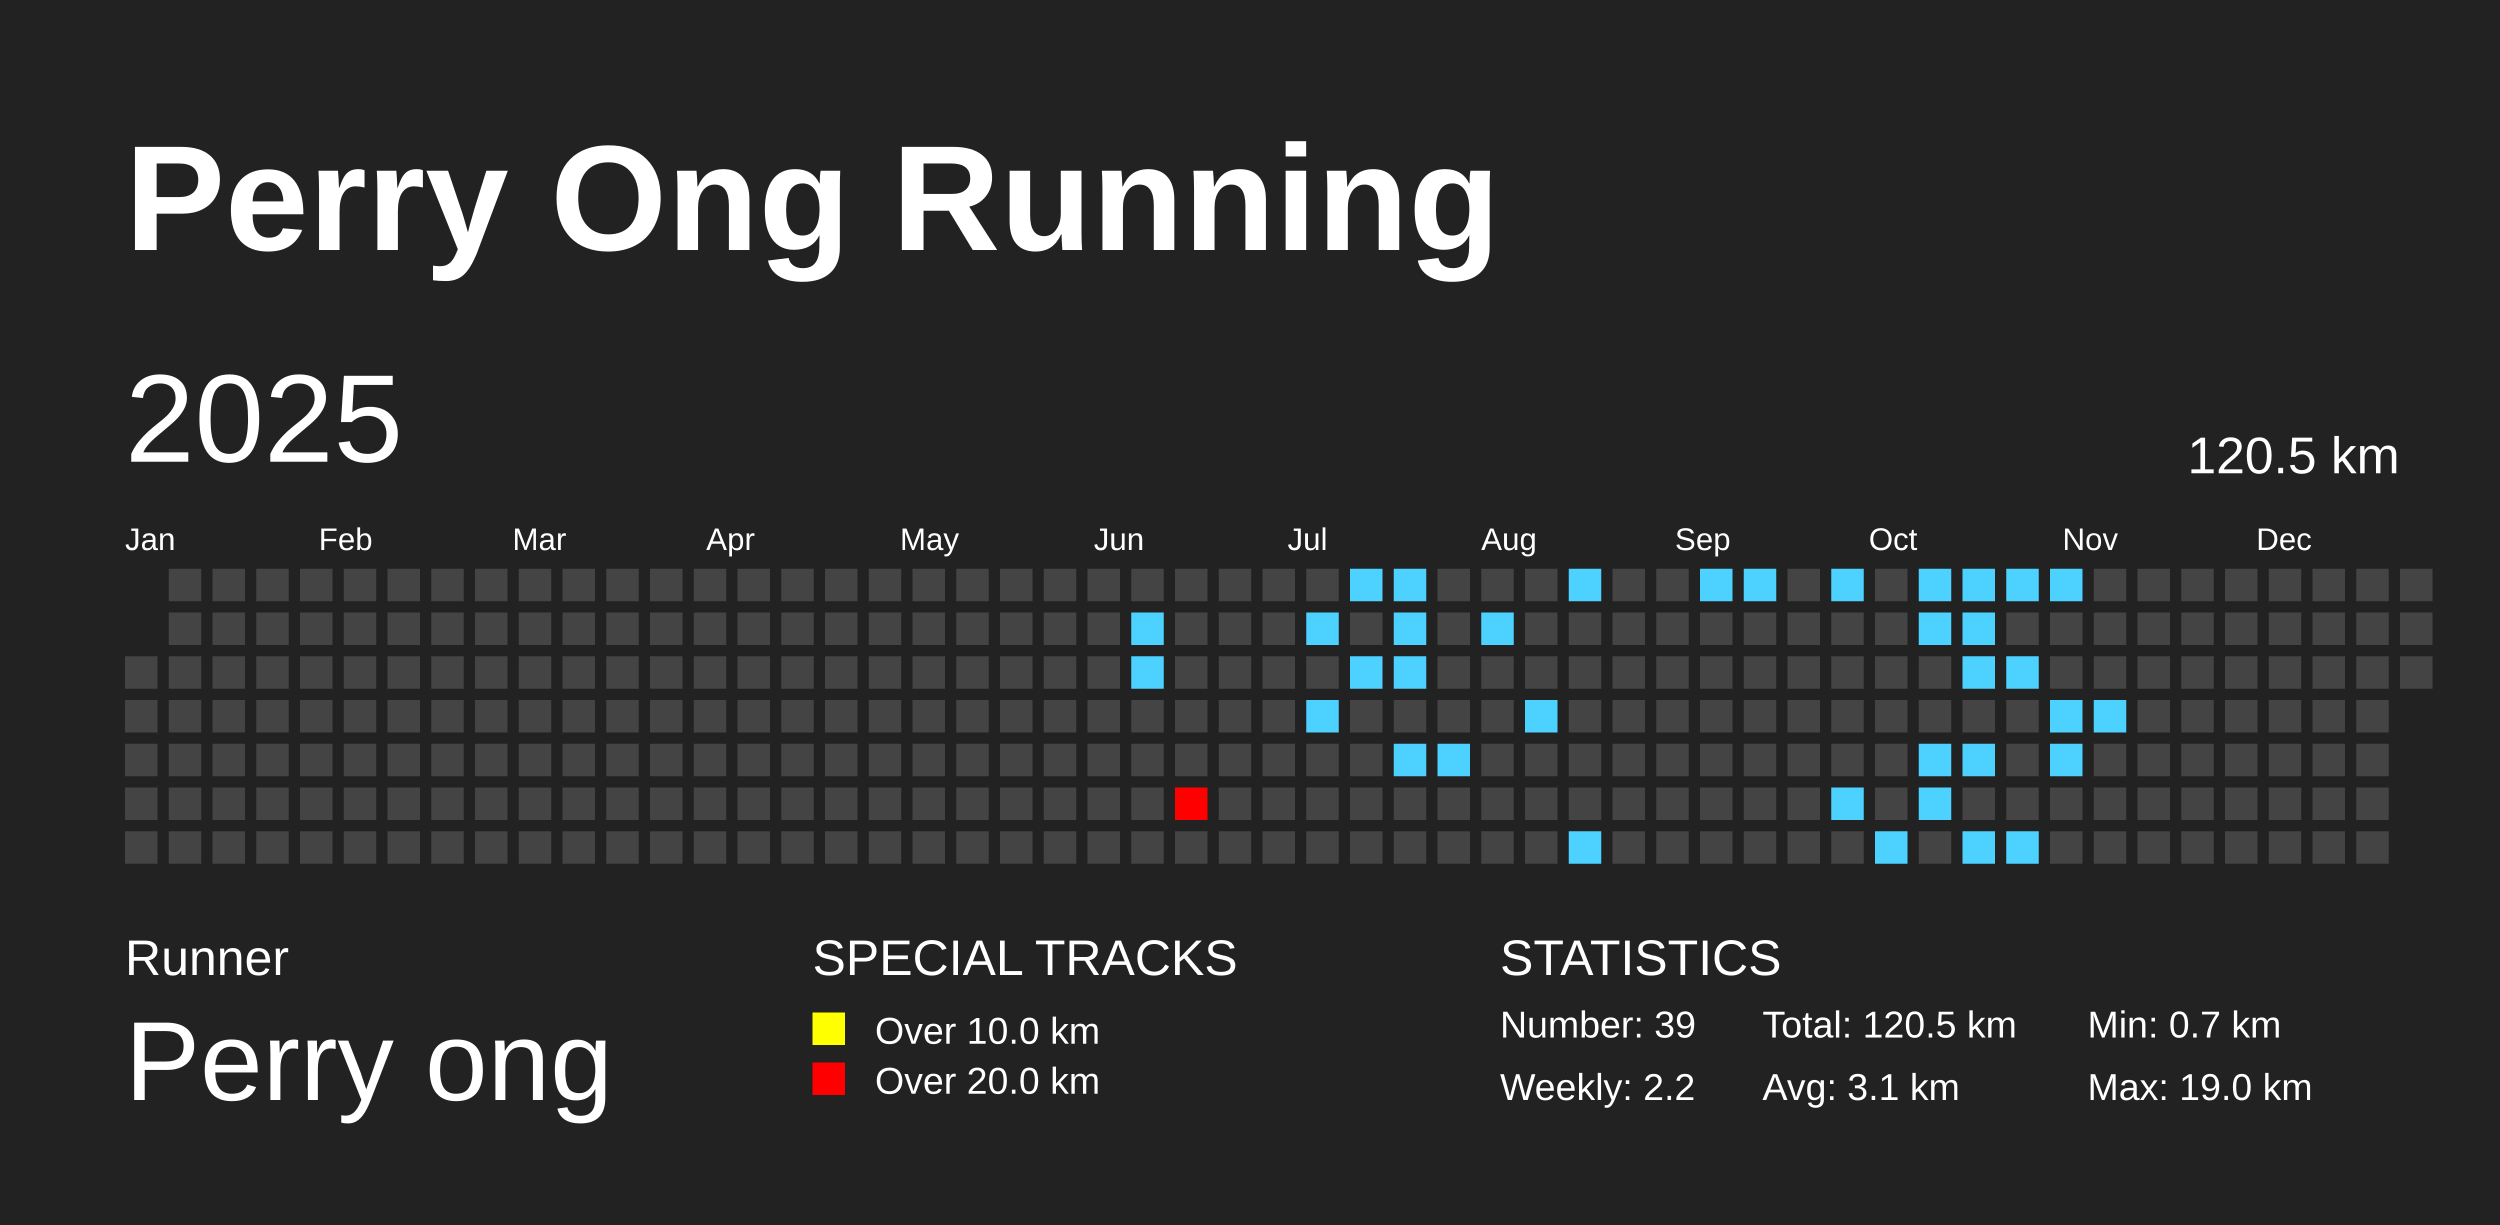
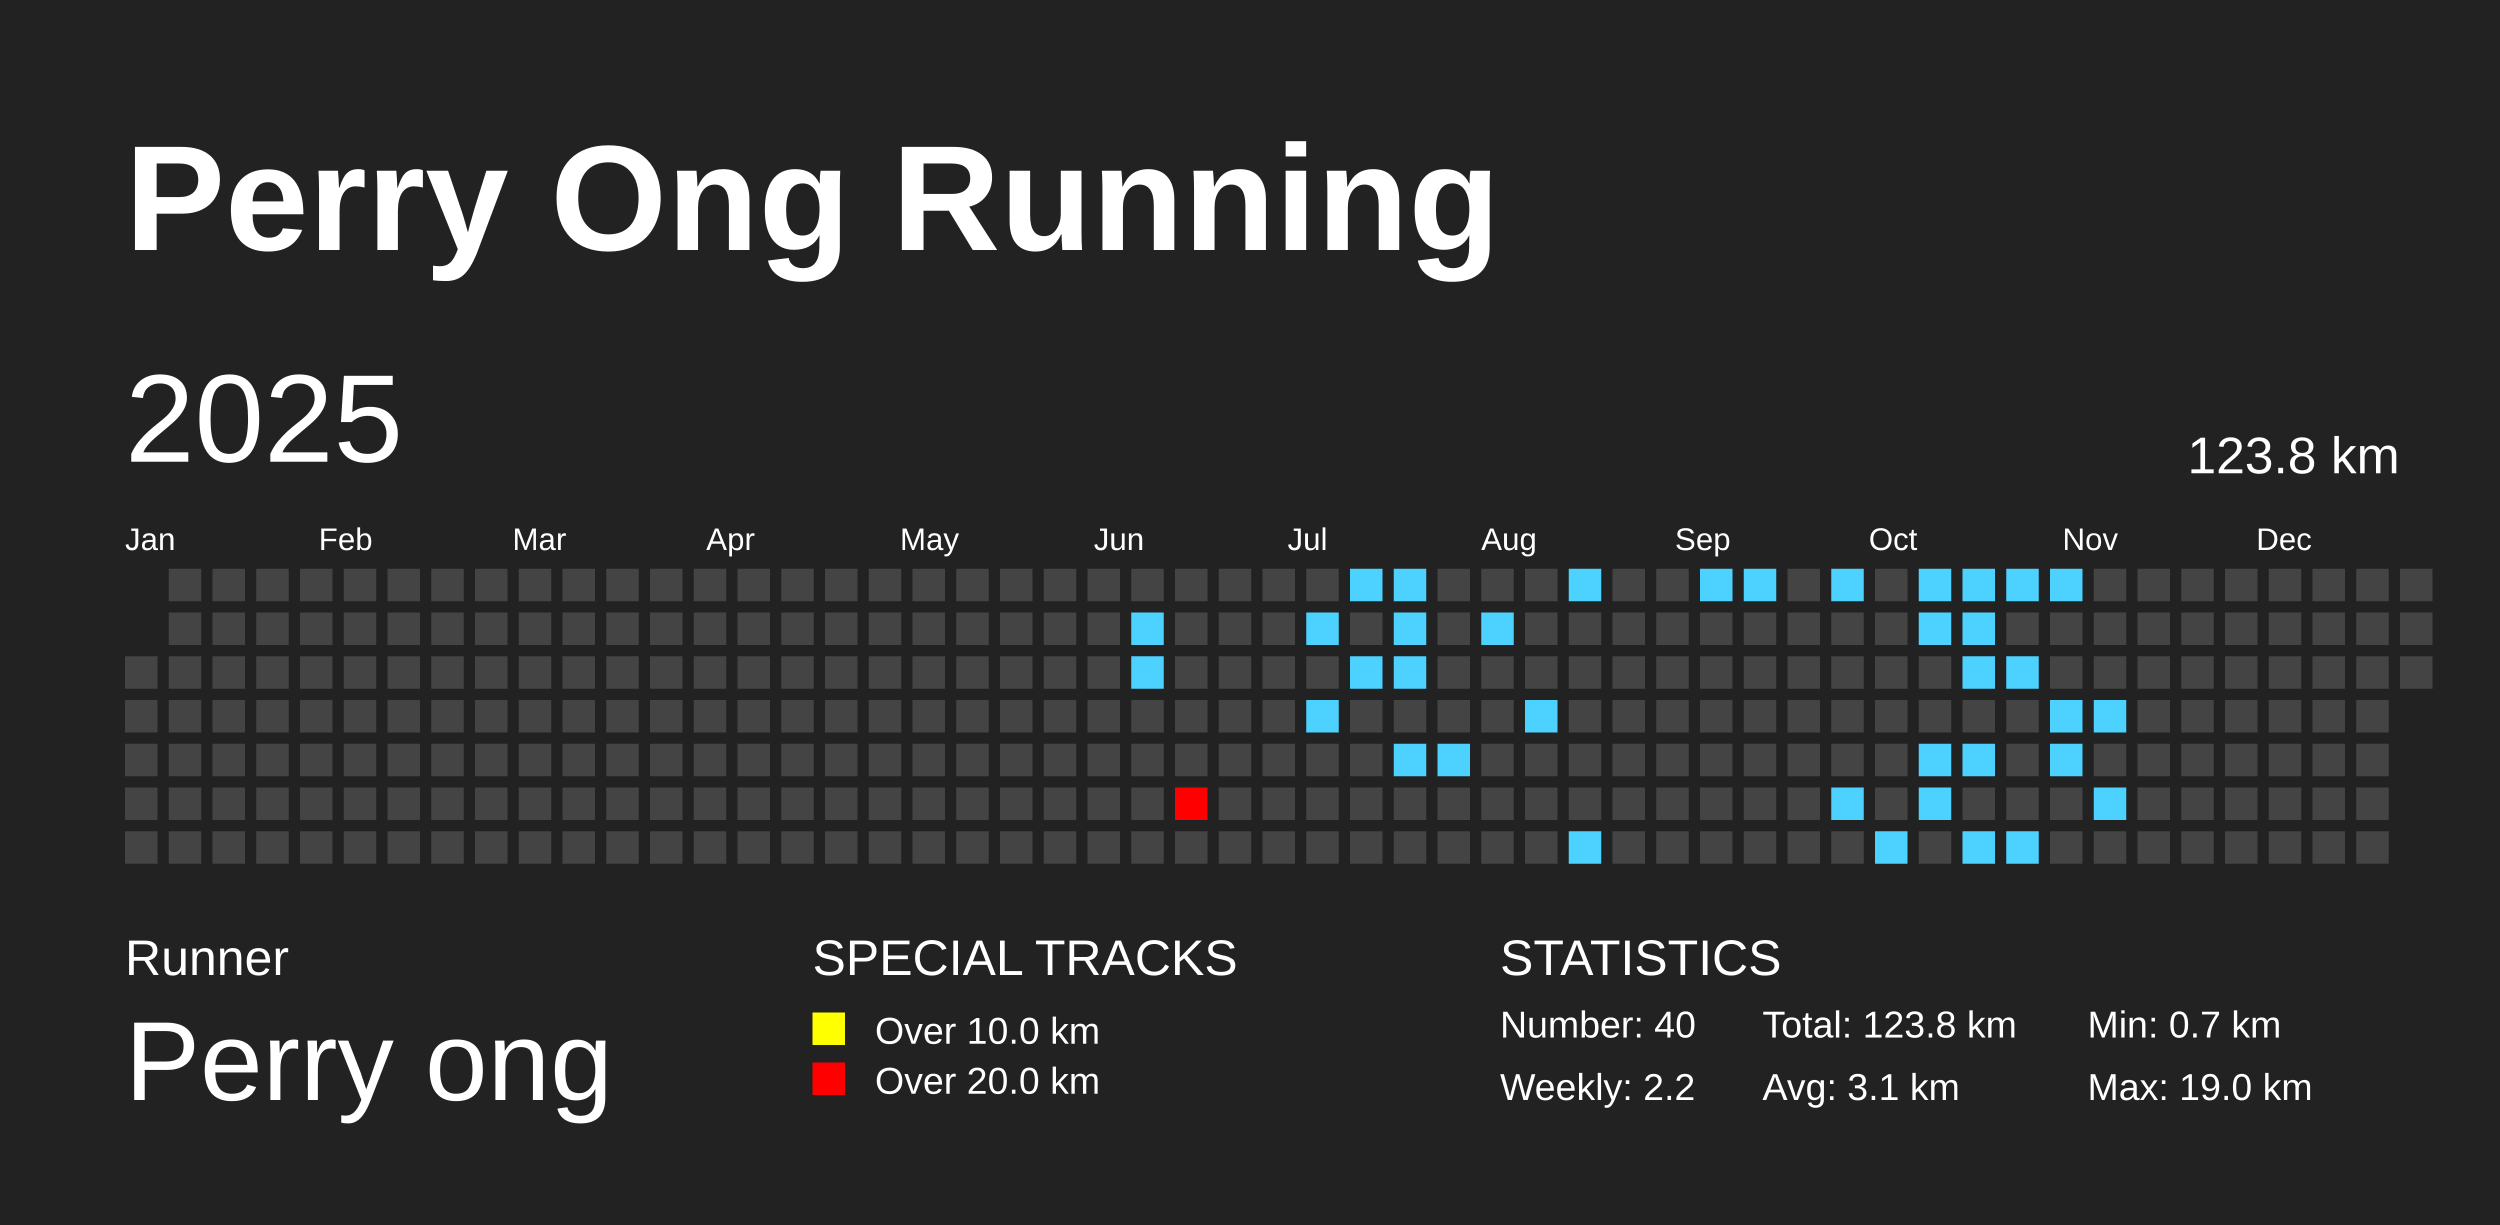
<svg xmlns="http://www.w3.org/2000/svg" baseProfile="full" height="98mm" version="1.1" viewBox="0,0,200,98" width="200mm">
  <defs />
  <rect fill="#222222" height="98" width="200" x="0" y="0" />
  <text fill="#FFFFFF" style="font-size:12px; font-family:Arial; font-weight:bold;" x="10" y="20">Perry Ong Running</text>
  <text fill="#FFFFFF" style="font-size:4px; font-family:Arial" x="10" y="78">Runner</text>
  <text fill="#FFFFFF" style="font-size:9px; font-family:Arial" x="10" y="88">Perry ong</text>
  <text fill="#FFFFFF" style="font-size:4px; font-family:Arial" x="65" y="78">SPECIAL TRACKS</text>
  <rect fill="yellow" height="2.6" width="2.6" x="65" y="81" />
  <text fill="#FFFFFF" style="font-size:3px; font-family:Arial" x="70" y="83.5">Over 10.0 km</text>
  <rect fill="red" height="2.6" width="2.6" x="65" y="85" />
  <text fill="#FFFFFF" style="font-size:3px; font-family:Arial" x="70" y="87.5">Over 20.0 km</text>
  <text fill="#FFFFFF" style="font-size:4px; font-family:Arial" x="120" y="78">STATISTICS</text>
-   <text fill="#FFFFFF" style="font-size:3px; font-family:Arial" x="120" y="83">Number: 39</text>
+   <text fill="#FFFFFF" style="font-size:3px; font-family:Arial" x="120" y="83">Number: 40</text>
  <text fill="#FFFFFF" style="font-size:3px; font-family:Arial" x="120" y="88">Weekly: 2.2</text>
-   <text fill="#FFFFFF" style="font-size:3px; font-family:Arial" x="141" y="83">Total: 120.5 km</text>
+   <text fill="#FFFFFF" style="font-size:3px; font-family:Arial" x="141" y="83">Total: 123.8 km</text>
  <text fill="#FFFFFF" style="font-size:3px; font-family:Arial" x="141" y="88">Avg: 3.1 km</text>
  <text fill="#FFFFFF" style="font-size:3px; font-family:Arial" x="167" y="83">Min: 0.7 km</text>
  <text fill="#FFFFFF" style="font-size:3px; font-family:Arial" x="167" y="88">Max: 19.0 km</text>
  <text dominant-baseline="hanging" fill="#FFFFFF" style="font-size:10.0px; font-family:Arial;" x="10" y="30">2025</text>
-   <text dominant-baseline="hanging" fill="#FFFFFF" style="font-size:4.125px; font-family:Arial;" x="175" y="35">120.5 km</text>
+   <text dominant-baseline="hanging" fill="#FFFFFF" style="font-size:4.125px; font-family:Arial;" x="175" y="35">123.8 km</text>
  <text fill="#FFFFFF" style="font-size:2.5px; font-family:Arial" x="10.0" y="44">Jan</text>
  <text fill="#FFFFFF" style="font-size:2.5px; font-family:Arial" x="25.5" y="44">Feb</text>
  <text fill="#FFFFFF" style="font-size:2.5px; font-family:Arial" x="41.0" y="44">Mar</text>
  <text fill="#FFFFFF" style="font-size:2.5px; font-family:Arial" x="56.5" y="44">Apr</text>
  <text fill="#FFFFFF" style="font-size:2.5px; font-family:Arial" x="72.0" y="44">May</text>
  <text fill="#FFFFFF" style="font-size:2.5px; font-family:Arial" x="87.5" y="44">Jun</text>
  <text fill="#FFFFFF" style="font-size:2.5px; font-family:Arial" x="103.0" y="44">Jul</text>
  <text fill="#FFFFFF" style="font-size:2.5px; font-family:Arial" x="118.5" y="44">Aug</text>
  <text fill="#FFFFFF" style="font-size:2.5px; font-family:Arial" x="134.0" y="44">Sep</text>
  <text fill="#FFFFFF" style="font-size:2.5px; font-family:Arial" x="149.5" y="44">Oct</text>
  <text fill="#FFFFFF" style="font-size:2.5px; font-family:Arial" x="165.0" y="44">Nov</text>
  <text fill="#FFFFFF" style="font-size:2.5px; font-family:Arial" x="180.5" y="44">Dec</text>
  <rect fill="#444444" height="2.6" width="2.6" x="10.0" y="52.5" />
  <rect fill="#444444" height="2.6" width="2.6" x="10.0" y="56.0" />
  <rect fill="#444444" height="2.6" width="2.6" x="10.0" y="59.5" />
  <rect fill="#444444" height="2.6" width="2.6" x="10.0" y="63.0" />
  <rect fill="#444444" height="2.6" width="2.6" x="10.0" y="66.5" />
  <rect fill="#444444" height="2.6" width="2.6" x="13.5" y="45.5" />
  <rect fill="#444444" height="2.6" width="2.6" x="13.5" y="49.0" />
  <rect fill="#444444" height="2.6" width="2.6" x="13.5" y="52.5" />
  <rect fill="#444444" height="2.6" width="2.6" x="13.5" y="56.0" />
  <rect fill="#444444" height="2.6" width="2.6" x="13.5" y="59.5" />
  <rect fill="#444444" height="2.6" width="2.6" x="13.5" y="63.0" />
  <rect fill="#444444" height="2.6" width="2.6" x="13.5" y="66.5" />
  <rect fill="#444444" height="2.6" width="2.6" x="17.0" y="45.5" />
  <rect fill="#444444" height="2.6" width="2.6" x="17.0" y="49.0" />
  <rect fill="#444444" height="2.6" width="2.6" x="17.0" y="52.5" />
  <rect fill="#444444" height="2.6" width="2.6" x="17.0" y="56.0" />
  <rect fill="#444444" height="2.6" width="2.6" x="17.0" y="59.5" />
  <rect fill="#444444" height="2.6" width="2.6" x="17.0" y="63.0" />
  <rect fill="#444444" height="2.6" width="2.6" x="17.0" y="66.5" />
  <rect fill="#444444" height="2.6" width="2.6" x="20.5" y="45.5" />
  <rect fill="#444444" height="2.6" width="2.6" x="20.5" y="49.0" />
  <rect fill="#444444" height="2.6" width="2.6" x="20.5" y="52.5" />
  <rect fill="#444444" height="2.6" width="2.6" x="20.5" y="56.0" />
  <rect fill="#444444" height="2.6" width="2.6" x="20.5" y="59.5" />
  <rect fill="#444444" height="2.6" width="2.6" x="20.5" y="63.0" />
  <rect fill="#444444" height="2.6" width="2.6" x="20.5" y="66.5" />
  <rect fill="#444444" height="2.6" width="2.6" x="24.0" y="45.5" />
  <rect fill="#444444" height="2.6" width="2.6" x="24.0" y="49.0" />
  <rect fill="#444444" height="2.6" width="2.6" x="24.0" y="52.5" />
  <rect fill="#444444" height="2.6" width="2.6" x="24.0" y="56.0" />
  <rect fill="#444444" height="2.6" width="2.6" x="24.0" y="59.5" />
  <rect fill="#444444" height="2.6" width="2.6" x="24.0" y="63.0" />
  <rect fill="#444444" height="2.6" width="2.6" x="24.0" y="66.5" />
  <rect fill="#444444" height="2.6" width="2.6" x="27.5" y="45.5" />
  <rect fill="#444444" height="2.6" width="2.6" x="27.5" y="49.0" />
  <rect fill="#444444" height="2.6" width="2.6" x="27.5" y="52.5" />
  <rect fill="#444444" height="2.6" width="2.6" x="27.5" y="56.0" />
  <rect fill="#444444" height="2.6" width="2.6" x="27.5" y="59.5" />
  <rect fill="#444444" height="2.6" width="2.6" x="27.5" y="63.0" />
  <rect fill="#444444" height="2.6" width="2.6" x="27.5" y="66.5" />
  <rect fill="#444444" height="2.6" width="2.6" x="31.0" y="45.5" />
  <rect fill="#444444" height="2.6" width="2.6" x="31.0" y="49.0" />
  <rect fill="#444444" height="2.6" width="2.6" x="31.0" y="52.5" />
  <rect fill="#444444" height="2.6" width="2.6" x="31.0" y="56.0" />
  <rect fill="#444444" height="2.6" width="2.6" x="31.0" y="59.5" />
  <rect fill="#444444" height="2.6" width="2.6" x="31.0" y="63.0" />
  <rect fill="#444444" height="2.6" width="2.6" x="31.0" y="66.5" />
  <rect fill="#444444" height="2.6" width="2.6" x="34.5" y="45.5" />
  <rect fill="#444444" height="2.6" width="2.6" x="34.5" y="49.0" />
  <rect fill="#444444" height="2.6" width="2.6" x="34.5" y="52.5" />
  <rect fill="#444444" height="2.6" width="2.6" x="34.5" y="56.0" />
  <rect fill="#444444" height="2.6" width="2.6" x="34.5" y="59.5" />
  <rect fill="#444444" height="2.6" width="2.6" x="34.5" y="63.0" />
  <rect fill="#444444" height="2.6" width="2.6" x="34.5" y="66.5" />
  <rect fill="#444444" height="2.6" width="2.6" x="38.0" y="45.5" />
  <rect fill="#444444" height="2.6" width="2.6" x="38.0" y="49.0" />
  <rect fill="#444444" height="2.6" width="2.6" x="38.0" y="52.5" />
  <rect fill="#444444" height="2.6" width="2.6" x="38.0" y="56.0" />
  <rect fill="#444444" height="2.6" width="2.6" x="38.0" y="59.5" />
  <rect fill="#444444" height="2.6" width="2.6" x="38.0" y="63.0" />
  <rect fill="#444444" height="2.6" width="2.6" x="38.0" y="66.5" />
  <rect fill="#444444" height="2.6" width="2.6" x="41.5" y="45.5" />
  <rect fill="#444444" height="2.6" width="2.6" x="41.5" y="49.0" />
  <rect fill="#444444" height="2.6" width="2.6" x="41.5" y="52.5" />
  <rect fill="#444444" height="2.6" width="2.6" x="41.5" y="56.0" />
  <rect fill="#444444" height="2.6" width="2.6" x="41.5" y="59.5" />
  <rect fill="#444444" height="2.6" width="2.6" x="41.5" y="63.0" />
  <rect fill="#444444" height="2.6" width="2.6" x="41.5" y="66.5" />
  <rect fill="#444444" height="2.6" width="2.6" x="45.0" y="45.5" />
  <rect fill="#444444" height="2.6" width="2.6" x="45.0" y="49.0" />
  <rect fill="#444444" height="2.6" width="2.6" x="45.0" y="52.5" />
  <rect fill="#444444" height="2.6" width="2.6" x="45.0" y="56.0" />
  <rect fill="#444444" height="2.6" width="2.6" x="45.0" y="59.5" />
  <rect fill="#444444" height="2.6" width="2.6" x="45.0" y="63.0" />
  <rect fill="#444444" height="2.6" width="2.6" x="45.0" y="66.5" />
  <rect fill="#444444" height="2.6" width="2.6" x="48.5" y="45.5" />
  <rect fill="#444444" height="2.6" width="2.6" x="48.5" y="49.0" />
  <rect fill="#444444" height="2.6" width="2.6" x="48.5" y="52.5" />
  <rect fill="#444444" height="2.6" width="2.6" x="48.5" y="56.0" />
  <rect fill="#444444" height="2.6" width="2.6" x="48.5" y="59.5" />
  <rect fill="#444444" height="2.6" width="2.6" x="48.5" y="63.0" />
  <rect fill="#444444" height="2.6" width="2.6" x="48.5" y="66.5" />
  <rect fill="#444444" height="2.6" width="2.6" x="52.0" y="45.5" />
  <rect fill="#444444" height="2.6" width="2.6" x="52.0" y="49.0" />
  <rect fill="#444444" height="2.6" width="2.6" x="52.0" y="52.5" />
  <rect fill="#444444" height="2.6" width="2.6" x="52.0" y="56.0" />
  <rect fill="#444444" height="2.6" width="2.6" x="52.0" y="59.5" />
  <rect fill="#444444" height="2.6" width="2.6" x="52.0" y="63.0" />
  <rect fill="#444444" height="2.6" width="2.6" x="52.0" y="66.5" />
  <rect fill="#444444" height="2.6" width="2.6" x="55.5" y="45.5" />
  <rect fill="#444444" height="2.6" width="2.6" x="55.5" y="49.0" />
  <rect fill="#444444" height="2.6" width="2.6" x="55.5" y="52.5" />
  <rect fill="#444444" height="2.6" width="2.6" x="55.5" y="56.0" />
  <rect fill="#444444" height="2.6" width="2.6" x="55.5" y="59.5" />
  <rect fill="#444444" height="2.6" width="2.6" x="55.5" y="63.0" />
  <rect fill="#444444" height="2.6" width="2.6" x="55.5" y="66.5" />
  <rect fill="#444444" height="2.6" width="2.6" x="59.0" y="45.5" />
  <rect fill="#444444" height="2.6" width="2.6" x="59.0" y="49.0" />
  <rect fill="#444444" height="2.6" width="2.6" x="59.0" y="52.5" />
  <rect fill="#444444" height="2.6" width="2.6" x="59.0" y="56.0" />
  <rect fill="#444444" height="2.6" width="2.6" x="59.0" y="59.5" />
  <rect fill="#444444" height="2.6" width="2.6" x="59.0" y="63.0" />
  <rect fill="#444444" height="2.6" width="2.6" x="59.0" y="66.5" />
  <rect fill="#444444" height="2.6" width="2.6" x="62.5" y="45.5" />
  <rect fill="#444444" height="2.6" width="2.6" x="62.5" y="49.0" />
  <rect fill="#444444" height="2.6" width="2.6" x="62.5" y="52.5" />
  <rect fill="#444444" height="2.6" width="2.6" x="62.5" y="56.0" />
  <rect fill="#444444" height="2.6" width="2.6" x="62.5" y="59.5" />
  <rect fill="#444444" height="2.6" width="2.6" x="62.5" y="63.0" />
  <rect fill="#444444" height="2.6" width="2.6" x="62.5" y="66.5" />
  <rect fill="#444444" height="2.6" width="2.6" x="66.0" y="45.5" />
  <rect fill="#444444" height="2.6" width="2.6" x="66.0" y="49.0" />
  <rect fill="#444444" height="2.6" width="2.6" x="66.0" y="52.5" />
  <rect fill="#444444" height="2.6" width="2.6" x="66.0" y="56.0" />
  <rect fill="#444444" height="2.6" width="2.6" x="66.0" y="59.5" />
  <rect fill="#444444" height="2.6" width="2.6" x="66.0" y="63.0" />
  <rect fill="#444444" height="2.6" width="2.6" x="66.0" y="66.5" />
  <rect fill="#444444" height="2.6" width="2.6" x="69.5" y="45.5" />
  <rect fill="#444444" height="2.6" width="2.6" x="69.5" y="49.0" />
  <rect fill="#444444" height="2.6" width="2.6" x="69.5" y="52.5" />
  <rect fill="#444444" height="2.6" width="2.6" x="69.5" y="56.0" />
  <rect fill="#444444" height="2.6" width="2.6" x="69.5" y="59.5" />
  <rect fill="#444444" height="2.6" width="2.6" x="69.5" y="63.0" />
  <rect fill="#444444" height="2.6" width="2.6" x="69.5" y="66.5" />
  <rect fill="#444444" height="2.6" width="2.6" x="73.0" y="45.5" />
  <rect fill="#444444" height="2.6" width="2.6" x="73.0" y="49.0" />
  <rect fill="#444444" height="2.6" width="2.6" x="73.0" y="52.5" />
  <rect fill="#444444" height="2.6" width="2.6" x="73.0" y="56.0" />
  <rect fill="#444444" height="2.6" width="2.6" x="73.0" y="59.5" />
  <rect fill="#444444" height="2.6" width="2.6" x="73.0" y="63.0" />
  <rect fill="#444444" height="2.6" width="2.6" x="73.0" y="66.5" />
  <rect fill="#444444" height="2.6" width="2.6" x="76.5" y="45.5" />
  <rect fill="#444444" height="2.6" width="2.6" x="76.5" y="49.0" />
  <rect fill="#444444" height="2.6" width="2.6" x="76.5" y="52.5" />
  <rect fill="#444444" height="2.6" width="2.6" x="76.5" y="56.0" />
  <rect fill="#444444" height="2.6" width="2.6" x="76.5" y="59.5" />
  <rect fill="#444444" height="2.6" width="2.6" x="76.5" y="63.0" />
  <rect fill="#444444" height="2.6" width="2.6" x="76.5" y="66.5" />
  <rect fill="#444444" height="2.6" width="2.6" x="80.0" y="45.5" />
  <rect fill="#444444" height="2.6" width="2.6" x="80.0" y="49.0" />
  <rect fill="#444444" height="2.6" width="2.6" x="80.0" y="52.5" />
  <rect fill="#444444" height="2.6" width="2.6" x="80.0" y="56.0" />
  <rect fill="#444444" height="2.6" width="2.6" x="80.0" y="59.5" />
  <rect fill="#444444" height="2.6" width="2.6" x="80.0" y="63.0" />
  <rect fill="#444444" height="2.6" width="2.6" x="80.0" y="66.5" />
  <rect fill="#444444" height="2.6" width="2.6" x="83.5" y="45.5" />
  <rect fill="#444444" height="2.6" width="2.6" x="83.5" y="49.0" />
  <rect fill="#444444" height="2.6" width="2.6" x="83.5" y="52.5" />
  <rect fill="#444444" height="2.6" width="2.6" x="83.5" y="56.0" />
  <rect fill="#444444" height="2.6" width="2.6" x="83.5" y="59.5" />
  <rect fill="#444444" height="2.6" width="2.6" x="83.5" y="63.0" />
  <rect fill="#444444" height="2.6" width="2.6" x="83.5" y="66.5" />
  <rect fill="#444444" height="2.6" width="2.6" x="87.0" y="45.5" />
  <rect fill="#444444" height="2.6" width="2.6" x="87.0" y="49.0" />
  <rect fill="#444444" height="2.6" width="2.6" x="87.0" y="52.5" />
  <rect fill="#444444" height="2.6" width="2.6" x="87.0" y="56.0" />
  <rect fill="#444444" height="2.6" width="2.6" x="87.0" y="59.5" />
  <rect fill="#444444" height="2.6" width="2.6" x="87.0" y="63.0" />
  <rect fill="#444444" height="2.6" width="2.6" x="87.0" y="66.5" />
  <rect fill="#444444" height="2.6" width="2.6" x="90.5" y="45.5" />
  <rect fill="#4DD2FF" height="2.6" width="2.6" x="90.5" y="49.0" />
  <rect fill="#4DD2FF" height="2.6" width="2.6" x="90.5" y="52.5" />
  <rect fill="#444444" height="2.6" width="2.6" x="90.5" y="56.0" />
  <rect fill="#444444" height="2.6" width="2.6" x="90.5" y="59.5" />
  <rect fill="#444444" height="2.6" width="2.6" x="90.5" y="63.0" />
  <rect fill="#444444" height="2.6" width="2.6" x="90.5" y="66.5" />
  <rect fill="#444444" height="2.6" width="2.6" x="94.0" y="45.5" />
  <rect fill="#444444" height="2.6" width="2.6" x="94.0" y="49.0" />
  <rect fill="#444444" height="2.6" width="2.6" x="94.0" y="52.5" />
  <rect fill="#444444" height="2.6" width="2.6" x="94.0" y="56.0" />
  <rect fill="#444444" height="2.6" width="2.6" x="94.0" y="59.5" />
  <rect fill="red" height="2.6" width="2.6" x="94.0" y="63.0" />
  <rect fill="#444444" height="2.6" width="2.6" x="94.0" y="66.5" />
  <rect fill="#444444" height="2.6" width="2.6" x="97.5" y="45.5" />
  <rect fill="#444444" height="2.6" width="2.6" x="97.5" y="49.0" />
  <rect fill="#444444" height="2.6" width="2.6" x="97.5" y="52.5" />
  <rect fill="#444444" height="2.6" width="2.6" x="97.5" y="56.0" />
  <rect fill="#444444" height="2.6" width="2.6" x="97.5" y="59.5" />
  <rect fill="#444444" height="2.6" width="2.6" x="97.5" y="63.0" />
  <rect fill="#444444" height="2.6" width="2.6" x="97.5" y="66.5" />
  <rect fill="#444444" height="2.6" width="2.6" x="101.0" y="45.5" />
  <rect fill="#444444" height="2.6" width="2.6" x="101.0" y="49.0" />
  <rect fill="#444444" height="2.6" width="2.6" x="101.0" y="52.5" />
  <rect fill="#444444" height="2.6" width="2.6" x="101.0" y="56.0" />
  <rect fill="#444444" height="2.6" width="2.6" x="101.0" y="59.5" />
  <rect fill="#444444" height="2.6" width="2.6" x="101.0" y="63.0" />
  <rect fill="#444444" height="2.6" width="2.6" x="101.0" y="66.5" />
  <rect fill="#444444" height="2.6" width="2.6" x="104.5" y="45.5" />
  <rect fill="#4DD2FF" height="2.6" width="2.6" x="104.5" y="49.0" />
  <rect fill="#444444" height="2.6" width="2.6" x="104.5" y="52.5" />
  <rect fill="#4DD2FF" height="2.6" width="2.6" x="104.5" y="56.0" />
  <rect fill="#444444" height="2.6" width="2.6" x="104.5" y="59.5" />
  <rect fill="#444444" height="2.6" width="2.6" x="104.5" y="63.0" />
  <rect fill="#444444" height="2.6" width="2.6" x="104.5" y="66.5" />
  <rect fill="#4DD2FF" height="2.6" width="2.6" x="108.0" y="45.5" />
  <rect fill="#444444" height="2.6" width="2.6" x="108.0" y="49.0" />
  <rect fill="#4DD2FF" height="2.6" width="2.6" x="108.0" y="52.5" />
  <rect fill="#444444" height="2.6" width="2.6" x="108.0" y="56.0" />
  <rect fill="#444444" height="2.6" width="2.6" x="108.0" y="59.5" />
  <rect fill="#444444" height="2.6" width="2.6" x="108.0" y="63.0" />
  <rect fill="#444444" height="2.6" width="2.6" x="108.0" y="66.5" />
  <rect fill="#4DD2FF" height="2.6" width="2.6" x="111.5" y="45.5" />
  <rect fill="#4DD2FF" height="2.6" width="2.6" x="111.5" y="49.0" />
  <rect fill="#4DD2FF" height="2.6" width="2.6" x="111.5" y="52.5" />
  <rect fill="#444444" height="2.6" width="2.6" x="111.5" y="56.0" />
  <rect fill="#4DD2FF" height="2.6" width="2.6" x="111.5" y="59.5" />
  <rect fill="#444444" height="2.6" width="2.6" x="111.5" y="63.0" />
  <rect fill="#444444" height="2.6" width="2.6" x="111.5" y="66.5" />
  <rect fill="#444444" height="2.6" width="2.6" x="115.0" y="45.5" />
  <rect fill="#444444" height="2.6" width="2.6" x="115.0" y="49.0" />
  <rect fill="#444444" height="2.6" width="2.6" x="115.0" y="52.5" />
  <rect fill="#444444" height="2.6" width="2.6" x="115.0" y="56.0" />
  <rect fill="#4DD2FF" height="2.6" width="2.6" x="115.0" y="59.5" />
  <rect fill="#444444" height="2.6" width="2.6" x="115.0" y="63.0" />
  <rect fill="#444444" height="2.6" width="2.6" x="115.0" y="66.5" />
  <rect fill="#444444" height="2.6" width="2.6" x="118.5" y="45.5" />
  <rect fill="#4DD2FF" height="2.6" width="2.6" x="118.5" y="49.0" />
  <rect fill="#444444" height="2.6" width="2.6" x="118.5" y="52.5" />
  <rect fill="#444444" height="2.6" width="2.6" x="118.5" y="56.0" />
  <rect fill="#444444" height="2.6" width="2.6" x="118.5" y="59.5" />
  <rect fill="#444444" height="2.6" width="2.6" x="118.5" y="63.0" />
  <rect fill="#444444" height="2.6" width="2.6" x="118.5" y="66.5" />
  <rect fill="#444444" height="2.6" width="2.6" x="122.0" y="45.5" />
  <rect fill="#444444" height="2.6" width="2.6" x="122.0" y="49.0" />
  <rect fill="#444444" height="2.6" width="2.6" x="122.0" y="52.5" />
  <rect fill="#4DD2FF" height="2.6" width="2.6" x="122.0" y="56.0" />
  <rect fill="#444444" height="2.6" width="2.6" x="122.0" y="59.5" />
  <rect fill="#444444" height="2.6" width="2.6" x="122.0" y="63.0" />
  <rect fill="#444444" height="2.6" width="2.6" x="122.0" y="66.5" />
  <rect fill="#4DD2FF" height="2.6" width="2.6" x="125.5" y="45.5" />
  <rect fill="#444444" height="2.6" width="2.6" x="125.5" y="49.0" />
  <rect fill="#444444" height="2.6" width="2.6" x="125.5" y="52.5" />
  <rect fill="#444444" height="2.6" width="2.6" x="125.5" y="56.0" />
  <rect fill="#444444" height="2.6" width="2.6" x="125.5" y="59.5" />
  <rect fill="#444444" height="2.6" width="2.6" x="125.5" y="63.0" />
  <rect fill="#4DD2FF" height="2.6" width="2.6" x="125.5" y="66.5" />
  <rect fill="#444444" height="2.6" width="2.6" x="129.0" y="45.5" />
  <rect fill="#444444" height="2.6" width="2.6" x="129.0" y="49.0" />
  <rect fill="#444444" height="2.6" width="2.6" x="129.0" y="52.5" />
  <rect fill="#444444" height="2.6" width="2.6" x="129.0" y="56.0" />
  <rect fill="#444444" height="2.6" width="2.6" x="129.0" y="59.5" />
  <rect fill="#444444" height="2.6" width="2.6" x="129.0" y="63.0" />
  <rect fill="#444444" height="2.6" width="2.6" x="129.0" y="66.5" />
  <rect fill="#444444" height="2.6" width="2.6" x="132.5" y="45.5" />
  <rect fill="#444444" height="2.6" width="2.6" x="132.5" y="49.0" />
  <rect fill="#444444" height="2.6" width="2.6" x="132.5" y="52.5" />
  <rect fill="#444444" height="2.6" width="2.6" x="132.5" y="56.0" />
  <rect fill="#444444" height="2.6" width="2.6" x="132.5" y="59.5" />
  <rect fill="#444444" height="2.6" width="2.6" x="132.5" y="63.0" />
  <rect fill="#444444" height="2.6" width="2.6" x="132.5" y="66.5" />
  <rect fill="#4DD2FF" height="2.6" width="2.6" x="136.0" y="45.5" />
  <rect fill="#444444" height="2.6" width="2.6" x="136.0" y="49.0" />
  <rect fill="#444444" height="2.6" width="2.6" x="136.0" y="52.5" />
  <rect fill="#444444" height="2.6" width="2.6" x="136.0" y="56.0" />
  <rect fill="#444444" height="2.6" width="2.6" x="136.0" y="59.5" />
  <rect fill="#444444" height="2.6" width="2.6" x="136.0" y="63.0" />
  <rect fill="#444444" height="2.6" width="2.6" x="136.0" y="66.5" />
  <rect fill="#4DD2FF" height="2.6" width="2.6" x="139.5" y="45.5" />
  <rect fill="#444444" height="2.6" width="2.6" x="139.5" y="49.0" />
  <rect fill="#444444" height="2.6" width="2.6" x="139.5" y="52.5" />
  <rect fill="#444444" height="2.6" width="2.6" x="139.5" y="56.0" />
  <rect fill="#444444" height="2.6" width="2.6" x="139.5" y="59.5" />
  <rect fill="#444444" height="2.6" width="2.6" x="139.5" y="63.0" />
  <rect fill="#444444" height="2.6" width="2.6" x="139.5" y="66.5" />
  <rect fill="#444444" height="2.6" width="2.6" x="143.0" y="45.5" />
  <rect fill="#444444" height="2.6" width="2.6" x="143.0" y="49.0" />
  <rect fill="#444444" height="2.6" width="2.6" x="143.0" y="52.5" />
  <rect fill="#444444" height="2.6" width="2.6" x="143.0" y="56.0" />
  <rect fill="#444444" height="2.6" width="2.6" x="143.0" y="59.5" />
  <rect fill="#444444" height="2.6" width="2.6" x="143.0" y="63.0" />
  <rect fill="#444444" height="2.6" width="2.6" x="143.0" y="66.5" />
  <rect fill="#4DD2FF" height="2.6" width="2.6" x="146.5" y="45.5" />
  <rect fill="#444444" height="2.6" width="2.6" x="146.5" y="49.0" />
  <rect fill="#444444" height="2.6" width="2.6" x="146.5" y="52.5" />
  <rect fill="#444444" height="2.6" width="2.6" x="146.5" y="56.0" />
  <rect fill="#444444" height="2.6" width="2.6" x="146.5" y="59.5" />
  <rect fill="#4DD2FF" height="2.6" width="2.6" x="146.5" y="63.0" />
  <rect fill="#444444" height="2.6" width="2.6" x="146.5" y="66.5" />
  <rect fill="#444444" height="2.6" width="2.6" x="150.0" y="45.5" />
  <rect fill="#444444" height="2.6" width="2.6" x="150.0" y="49.0" />
  <rect fill="#444444" height="2.6" width="2.6" x="150.0" y="52.5" />
  <rect fill="#444444" height="2.6" width="2.6" x="150.0" y="56.0" />
  <rect fill="#444444" height="2.6" width="2.6" x="150.0" y="59.5" />
  <rect fill="#444444" height="2.6" width="2.6" x="150.0" y="63.0" />
  <rect fill="#4DD2FF" height="2.6" width="2.6" x="150.0" y="66.5" />
  <rect fill="#4DD2FF" height="2.6" width="2.6" x="153.5" y="45.5" />
  <rect fill="#4DD2FF" height="2.6" width="2.6" x="153.5" y="49.0" />
  <rect fill="#444444" height="2.6" width="2.6" x="153.5" y="52.5" />
  <rect fill="#444444" height="2.6" width="2.6" x="153.5" y="56.0" />
  <rect fill="#4DD2FF" height="2.6" width="2.6" x="153.5" y="59.5" />
  <rect fill="#4DD2FF" height="2.6" width="2.6" x="153.5" y="63.0" />
  <rect fill="#444444" height="2.6" width="2.6" x="153.5" y="66.5" />
  <rect fill="#4DD2FF" height="2.6" width="2.6" x="157.0" y="45.5" />
  <rect fill="#4DD2FF" height="2.6" width="2.6" x="157.0" y="49.0" />
  <rect fill="#4DD2FF" height="2.6" width="2.6" x="157.0" y="52.5" />
  <rect fill="#444444" height="2.6" width="2.6" x="157.0" y="56.0" />
  <rect fill="#4DD2FF" height="2.6" width="2.6" x="157.0" y="59.5" />
  <rect fill="#444444" height="2.6" width="2.6" x="157.0" y="63.0" />
  <rect fill="#4DD2FF" height="2.6" width="2.6" x="157.0" y="66.5" />
  <rect fill="#4DD2FF" height="2.6" width="2.6" x="160.5" y="45.5" />
  <rect fill="#444444" height="2.6" width="2.6" x="160.5" y="49.0" />
  <rect fill="#4DD2FF" height="2.6" width="2.6" x="160.5" y="52.5" />
  <rect fill="#444444" height="2.6" width="2.6" x="160.5" y="56.0" />
  <rect fill="#444444" height="2.6" width="2.6" x="160.5" y="59.5" />
  <rect fill="#444444" height="2.6" width="2.6" x="160.5" y="63.0" />
  <rect fill="#4DD2FF" height="2.6" width="2.6" x="160.5" y="66.5" />
  <rect fill="#4DD2FF" height="2.6" width="2.6" x="164.0" y="45.5" />
  <rect fill="#444444" height="2.6" width="2.6" x="164.0" y="49.0" />
  <rect fill="#444444" height="2.6" width="2.6" x="164.0" y="52.5" />
  <rect fill="#4DD2FF" height="2.6" width="2.6" x="164.0" y="56.0" />
  <rect fill="#4DD2FF" height="2.6" width="2.6" x="164.0" y="59.5" />
  <rect fill="#444444" height="2.6" width="2.6" x="164.0" y="63.0" />
  <rect fill="#444444" height="2.6" width="2.6" x="164.0" y="66.5" />
  <rect fill="#444444" height="2.6" width="2.6" x="167.5" y="45.5" />
  <rect fill="#444444" height="2.6" width="2.6" x="167.5" y="49.0" />
  <rect fill="#444444" height="2.6" width="2.6" x="167.5" y="52.5" />
  <rect fill="#4DD2FF" height="2.6" width="2.6" x="167.5" y="56.0" />
  <rect fill="#444444" height="2.6" width="2.6" x="167.5" y="59.5" />
-   <rect fill="#444444" height="2.6" width="2.6" x="167.5" y="63.0" />
+   <rect fill="#4DD2FF" height="2.6" width="2.6" x="167.5" y="63.0" />
  <rect fill="#444444" height="2.6" width="2.6" x="167.5" y="66.5" />
  <rect fill="#444444" height="2.6" width="2.6" x="171.0" y="45.5" />
  <rect fill="#444444" height="2.6" width="2.6" x="171.0" y="49.0" />
  <rect fill="#444444" height="2.6" width="2.6" x="171.0" y="52.5" />
  <rect fill="#444444" height="2.6" width="2.6" x="171.0" y="56.0" />
  <rect fill="#444444" height="2.6" width="2.6" x="171.0" y="59.5" />
  <rect fill="#444444" height="2.6" width="2.6" x="171.0" y="63.0" />
  <rect fill="#444444" height="2.6" width="2.6" x="171.0" y="66.5" />
  <rect fill="#444444" height="2.6" width="2.6" x="174.5" y="45.5" />
  <rect fill="#444444" height="2.6" width="2.6" x="174.5" y="49.0" />
  <rect fill="#444444" height="2.6" width="2.6" x="174.5" y="52.5" />
  <rect fill="#444444" height="2.6" width="2.6" x="174.5" y="56.0" />
  <rect fill="#444444" height="2.6" width="2.6" x="174.5" y="59.5" />
  <rect fill="#444444" height="2.6" width="2.6" x="174.5" y="63.0" />
  <rect fill="#444444" height="2.6" width="2.6" x="174.5" y="66.5" />
  <rect fill="#444444" height="2.6" width="2.6" x="178.0" y="45.5" />
  <rect fill="#444444" height="2.6" width="2.6" x="178.0" y="49.0" />
  <rect fill="#444444" height="2.6" width="2.6" x="178.0" y="52.5" />
  <rect fill="#444444" height="2.6" width="2.6" x="178.0" y="56.0" />
  <rect fill="#444444" height="2.6" width="2.6" x="178.0" y="59.5" />
  <rect fill="#444444" height="2.6" width="2.6" x="178.0" y="63.0" />
  <rect fill="#444444" height="2.6" width="2.6" x="178.0" y="66.5" />
  <rect fill="#444444" height="2.6" width="2.6" x="181.5" y="45.5" />
  <rect fill="#444444" height="2.6" width="2.6" x="181.5" y="49.0" />
  <rect fill="#444444" height="2.6" width="2.6" x="181.5" y="52.5" />
  <rect fill="#444444" height="2.6" width="2.6" x="181.5" y="56.0" />
  <rect fill="#444444" height="2.6" width="2.6" x="181.5" y="59.5" />
  <rect fill="#444444" height="2.6" width="2.6" x="181.5" y="63.0" />
  <rect fill="#444444" height="2.6" width="2.6" x="181.5" y="66.5" />
  <rect fill="#444444" height="2.6" width="2.6" x="185.0" y="45.5" />
  <rect fill="#444444" height="2.6" width="2.6" x="185.0" y="49.0" />
  <rect fill="#444444" height="2.6" width="2.6" x="185.0" y="52.5" />
  <rect fill="#444444" height="2.6" width="2.6" x="185.0" y="56.0" />
  <rect fill="#444444" height="2.6" width="2.6" x="185.0" y="59.5" />
  <rect fill="#444444" height="2.6" width="2.6" x="185.0" y="63.0" />
  <rect fill="#444444" height="2.6" width="2.6" x="185.0" y="66.5" />
  <rect fill="#444444" height="2.6" width="2.6" x="188.5" y="45.5" />
  <rect fill="#444444" height="2.6" width="2.6" x="188.5" y="49.0" />
  <rect fill="#444444" height="2.6" width="2.6" x="188.5" y="52.5" />
  <rect fill="#444444" height="2.6" width="2.6" x="188.5" y="56.0" />
  <rect fill="#444444" height="2.6" width="2.6" x="188.5" y="59.5" />
  <rect fill="#444444" height="2.6" width="2.6" x="188.5" y="63.0" />
  <rect fill="#444444" height="2.6" width="2.6" x="188.5" y="66.5" />
  <rect fill="#444444" height="2.6" width="2.6" x="192.0" y="45.5" />
  <rect fill="#444444" height="2.6" width="2.6" x="192.0" y="49.0" />
  <rect fill="#444444" height="2.6" width="2.6" x="192.0" y="52.5" />
</svg>
